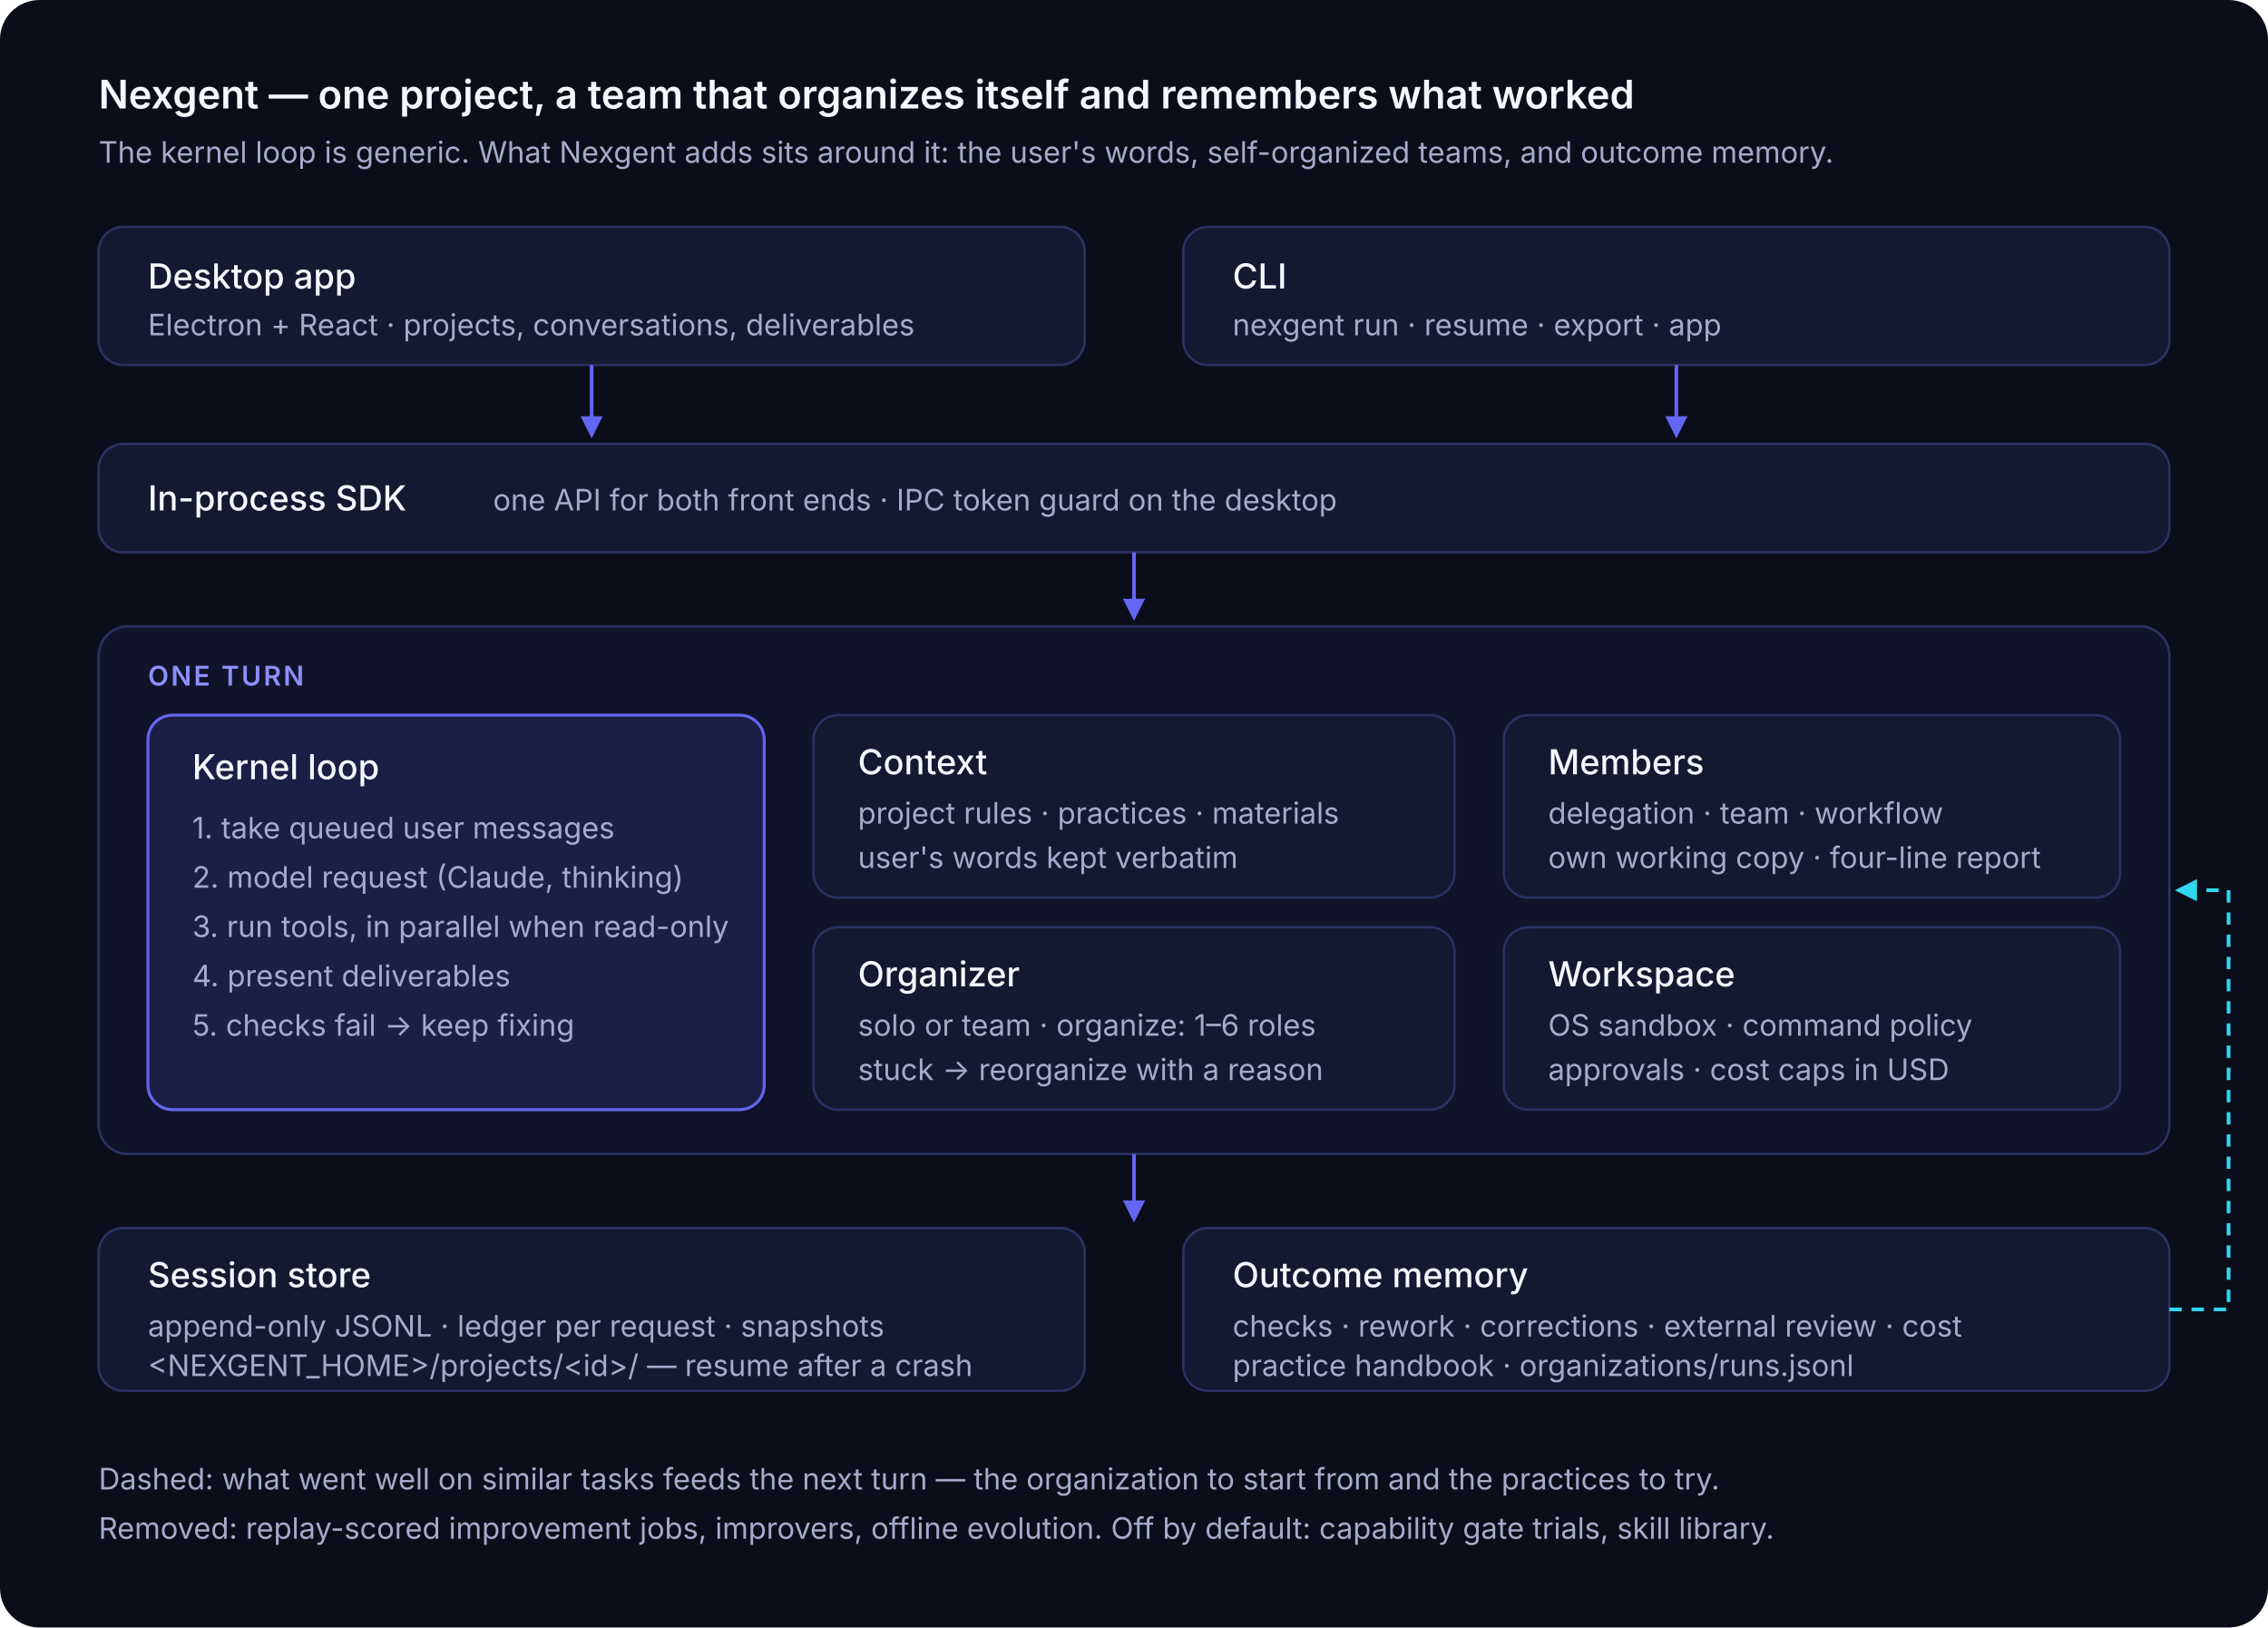
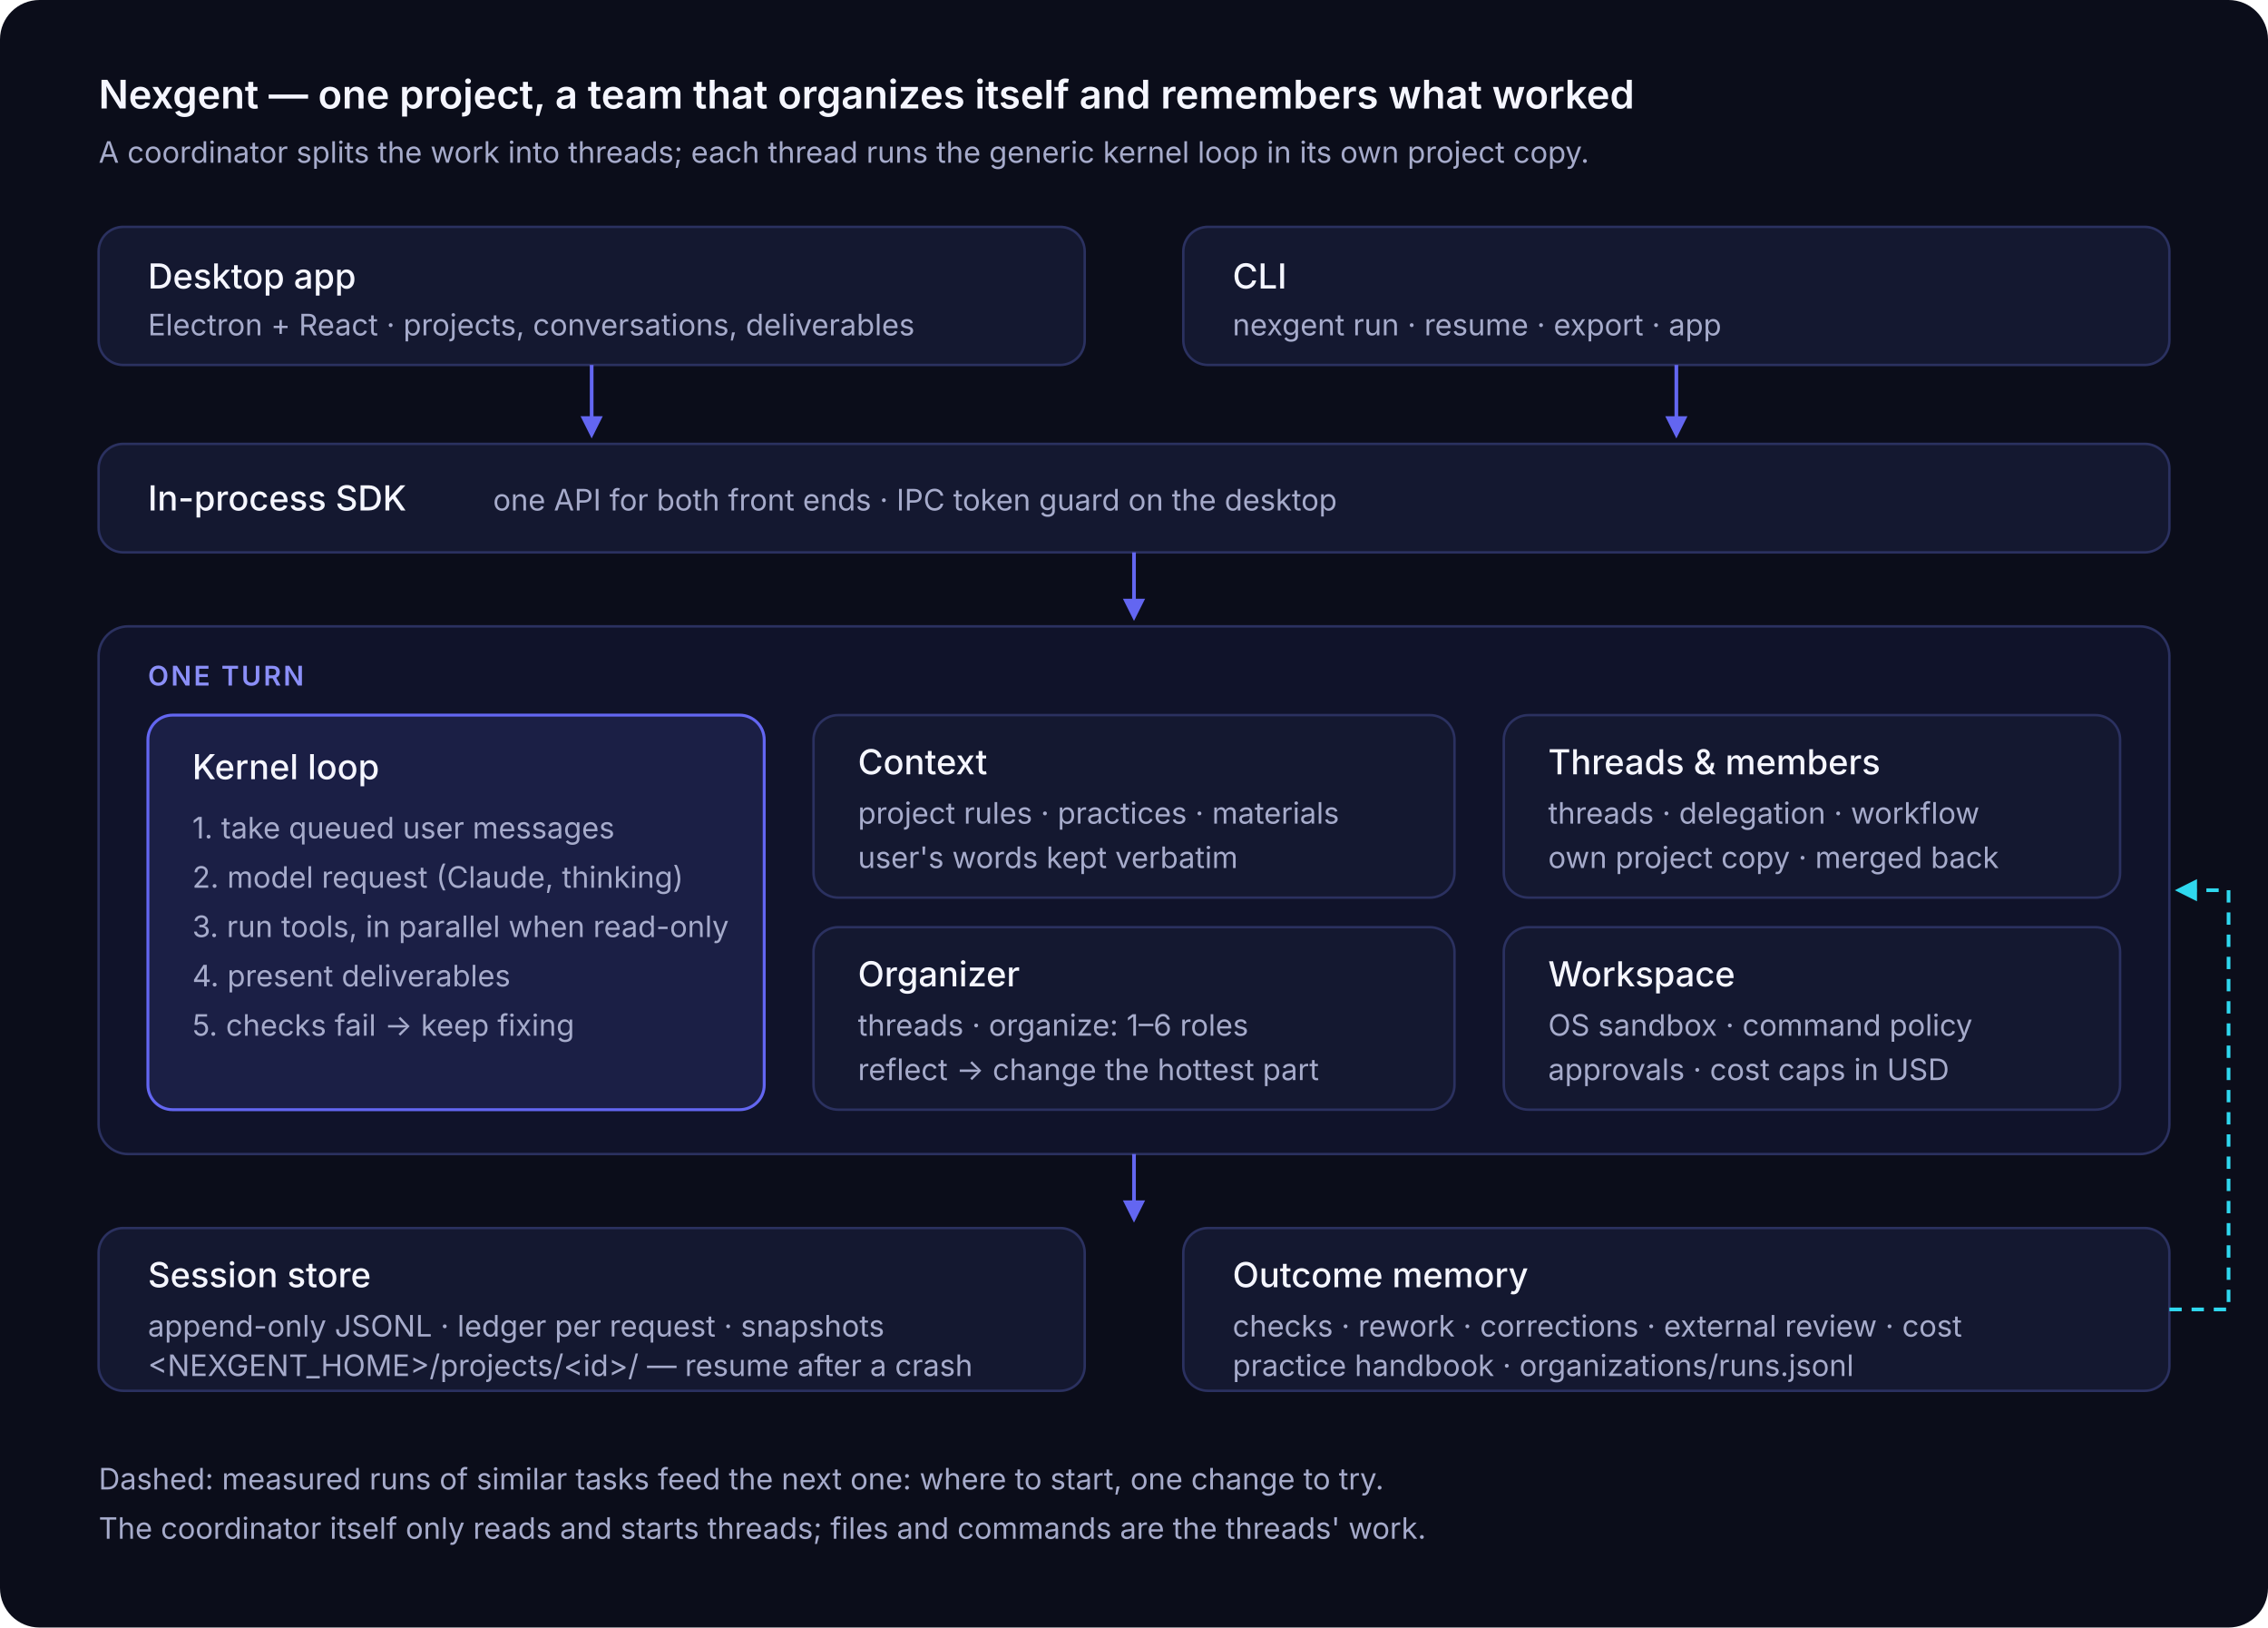
<svg xmlns="http://www.w3.org/2000/svg" viewBox="0 0 920 660" width="920" height="660" role="img" aria-labelledby="title desc">
  <style>
    .bg { fill: #0B0D1A; }
    .card { fill: #141830; stroke: #2B3160; stroke-width: 1; }
    .lane { fill: #10132A; stroke: #2B3160; stroke-width: 1; }
    .hot { fill: #1B1F45; stroke: #6366F1; stroke-width: 1.2; }
    .t { fill: #F5F6FF; font: 500 14px -apple-system, 'Segoe UI', 'PingFang SC', sans-serif; }
    .s { fill: #A6ABCB; font: 400 12px -apple-system, 'Segoe UI', 'PingFang SC', sans-serif; }
    .h { fill: #F5F6FF; font: 600 16px -apple-system, 'Segoe UI', 'PingFang SC', sans-serif; }
    .k { fill: #8B8FF8; font: 600 11px -apple-system, 'Segoe UI', sans-serif; letter-spacing: 0.08em; }
    .arrow { stroke: #6366F1; stroke-width: 1.5; fill: none; marker-end: url(#a); }
    .loop { stroke: #2FD8EF; stroke-width: 1.5; fill: none; stroke-dasharray: 5 4; marker-end: url(#b); }
  </style>
  <defs>
    <marker id="a" viewBox="0 0 10 10" refX="8" refY="5" markerWidth="6" markerHeight="6" orient="auto">
      <path d="M0,0 L10,5 L0,10 z" fill="#6366F1" />
    </marker>
    <marker id="b" viewBox="0 0 10 10" refX="8" refY="5" markerWidth="6" markerHeight="6" orient="auto">
      <path d="M0,0 L10,5 L0,10 z" fill="#2FD8EF" />
    </marker>
  </defs>
  <rect class="bg" width="920" height="660" rx="16" />
  <text class="h" x="40" y="44">Nexgent — one project, a team that organizes itself and remembers what worked</text>
-   <text class="s" x="40" y="66">The kernel loop is generic. What Nexgent adds sits around it: the user's words, self-organized teams, and outcome memory.</text>
+   <text class="s" x="40" y="66">A coordinator splits the work into threads; each thread runs the generic kernel loop in its own project copy.</text>
  <rect class="card" x="40" y="92" width="400" height="56" rx="10" />
  <text class="t" x="60" y="117">Desktop app</text>
  <text class="s" x="60" y="136">Electron + React · projects, conversations, deliverables</text>
  <rect class="card" x="480" y="92" width="400" height="56" rx="10" />
  <text class="t" x="500" y="117">CLI</text>
  <text class="s" x="500" y="136">nexgent run · resume · export · app</text>
  <path class="arrow" d="M240 148 V176" />
  <path class="arrow" d="M680 148 V176" />
  <rect class="card" x="40" y="180" width="840" height="44" rx="10" />
  <text class="t" x="60" y="207">In-process SDK</text>
  <text class="s" x="200" y="207">one API for both front ends · IPC token guard on the desktop</text>
  <path class="arrow" d="M460 224 V250" />
  <rect class="lane" x="40" y="254" width="840" height="214" rx="12" />
  <text class="k" x="60" y="278">ONE TURN</text>
  <rect class="hot" x="60" y="290" width="250" height="160" rx="10" />
  <text class="t" x="78" y="316">Kernel loop</text>
  <text class="s" x="78" y="340">1. take queued user messages</text>
  <text class="s" x="78" y="360">2. model request (Claude, thinking)</text>
  <text class="s" x="78" y="380">3. run tools, in parallel when read-only</text>
  <text class="s" x="78" y="400">4. present deliverables</text>
  <text class="s" x="78" y="420">5. checks fail → keep fixing</text>
  <rect class="card" x="330" y="290" width="260" height="74" rx="10" />
  <text class="t" x="348" y="314">Context</text>
  <text class="s" x="348" y="334">project rules · practices · materials</text>
  <text class="s" x="348" y="352">user's words kept verbatim</text>
  <rect class="card" x="330" y="376" width="260" height="74" rx="10" />
  <text class="t" x="348" y="400">Organizer</text>
-   <text class="s" x="348" y="420">solo or team · organize: 1–6 roles</text>
-   <text class="s" x="348" y="438">stuck → reorganize with a reason</text>
+   <text class="s" x="348" y="420">threads · organize: 1–6 roles</text>
+   <text class="s" x="348" y="438">reflect → change the hottest part</text>
  <rect class="card" x="610" y="290" width="250" height="74" rx="10" />
-   <text class="t" x="628" y="314">Members</text>
-   <text class="s" x="628" y="334">delegation · team · workflow</text>
-   <text class="s" x="628" y="352">own working copy · four-line report</text>
+   <text class="t" x="628" y="314">Threads &amp; members</text>
+   <text class="s" x="628" y="334">threads · delegation · workflow</text>
+   <text class="s" x="628" y="352">own project copy · merged back</text>
  <rect class="card" x="610" y="376" width="250" height="74" rx="10" />
  <text class="t" x="628" y="400">Workspace</text>
  <text class="s" x="628" y="420">OS sandbox · command policy</text>
  <text class="s" x="628" y="438">approvals · cost caps in USD</text>
  <path class="arrow" d="M460 468 V494" />
  <rect class="card" x="40" y="498" width="400" height="66" rx="10" />
  <text class="t" x="60" y="522">Session store</text>
  <text class="s" x="60" y="542">append-only JSONL · ledger per request · snapshots</text>
  <text class="s" x="60" y="558">&lt;NEXGENT_HOME&gt;/projects/&lt;id&gt;/ — resume after a crash</text>
  <rect class="card" x="480" y="498" width="400" height="66" rx="10" />
  <text class="t" x="500" y="522">Outcome memory</text>
  <text class="s" x="500" y="542">checks · rework · corrections · external review · cost</text>
  <text class="s" x="500" y="558">practice handbook · organizations/runs.jsonl</text>
  <path class="loop" d="M880 531 H904 V361 H884" />
-   <text class="s" x="40" y="604">Dashed: what went well on similar tasks feeds the next turn — the organization to start from and the practices to try.</text>
-   <text class="s" x="40" y="624">Removed: replay-scored improvement jobs, improvers, offline evolution. Off by default: capability gate trials, skill library.</text>
+   <text class="s" x="40" y="604">Dashed: measured runs of similar tasks feed the next one: where to start, one change to try.</text>
+   <text class="s" x="40" y="624">The coordinator itself only reads and starts threads; files and commands are the threads' work.</text>
</svg>
